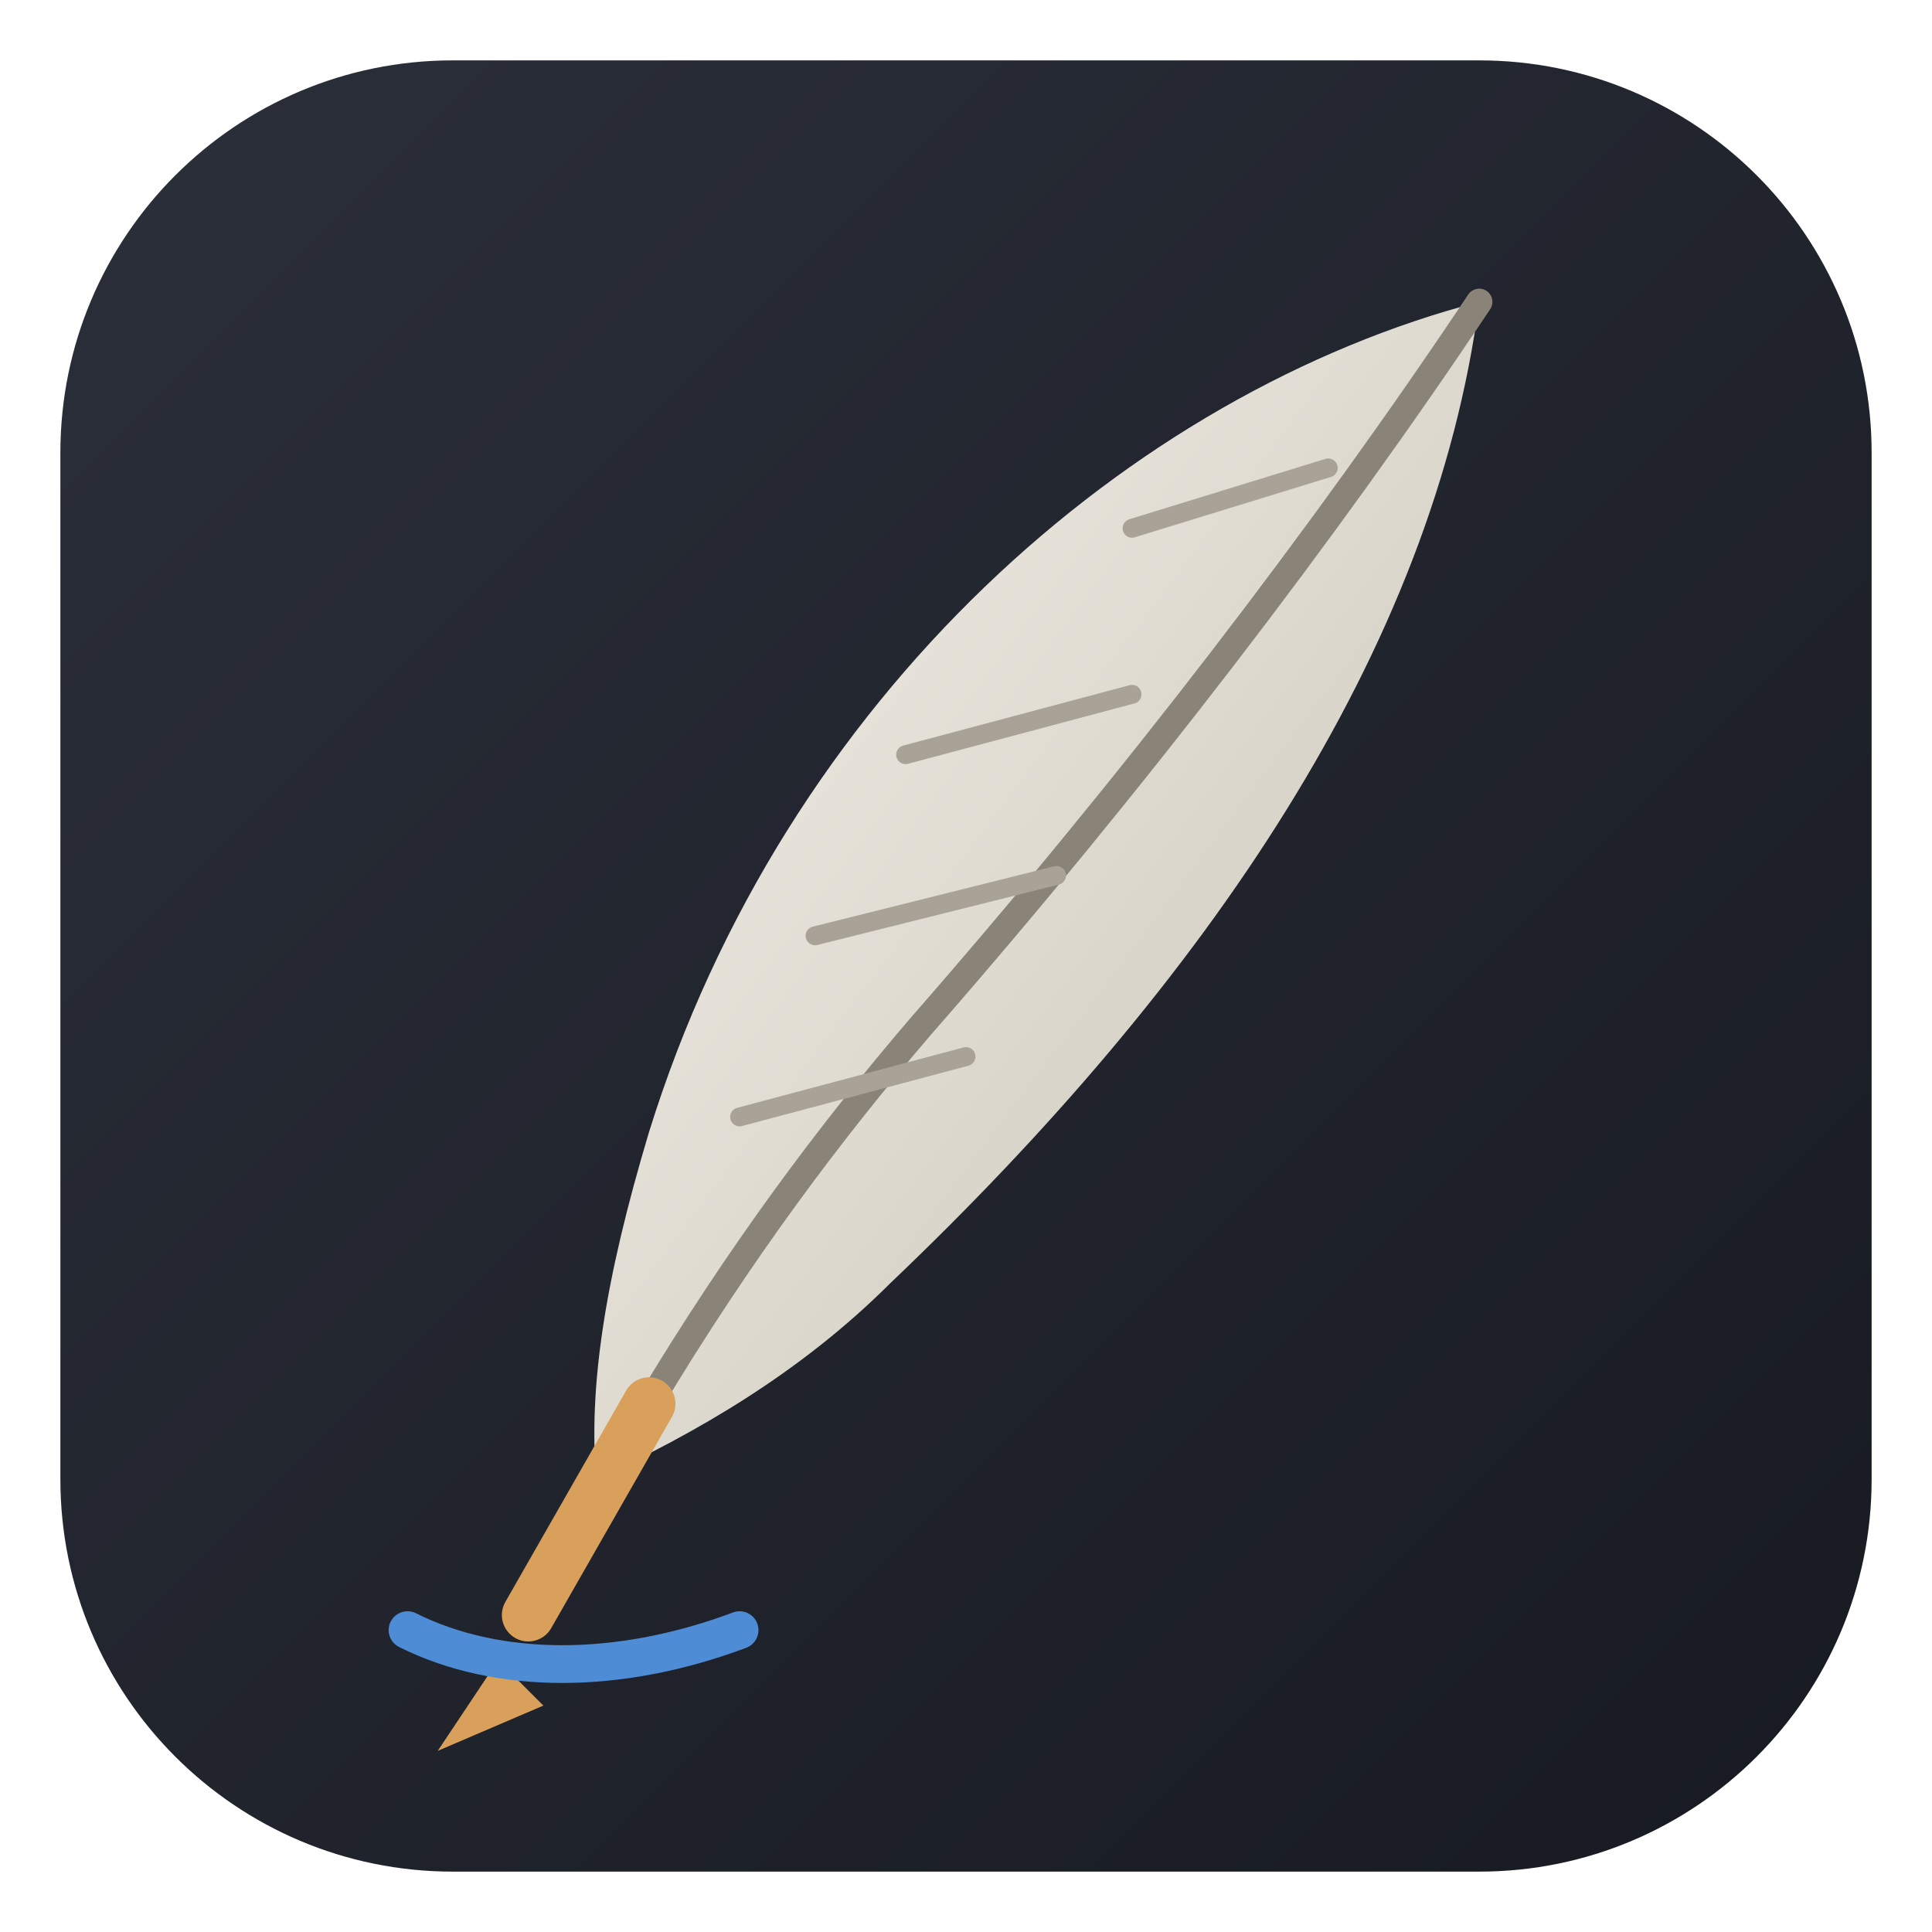
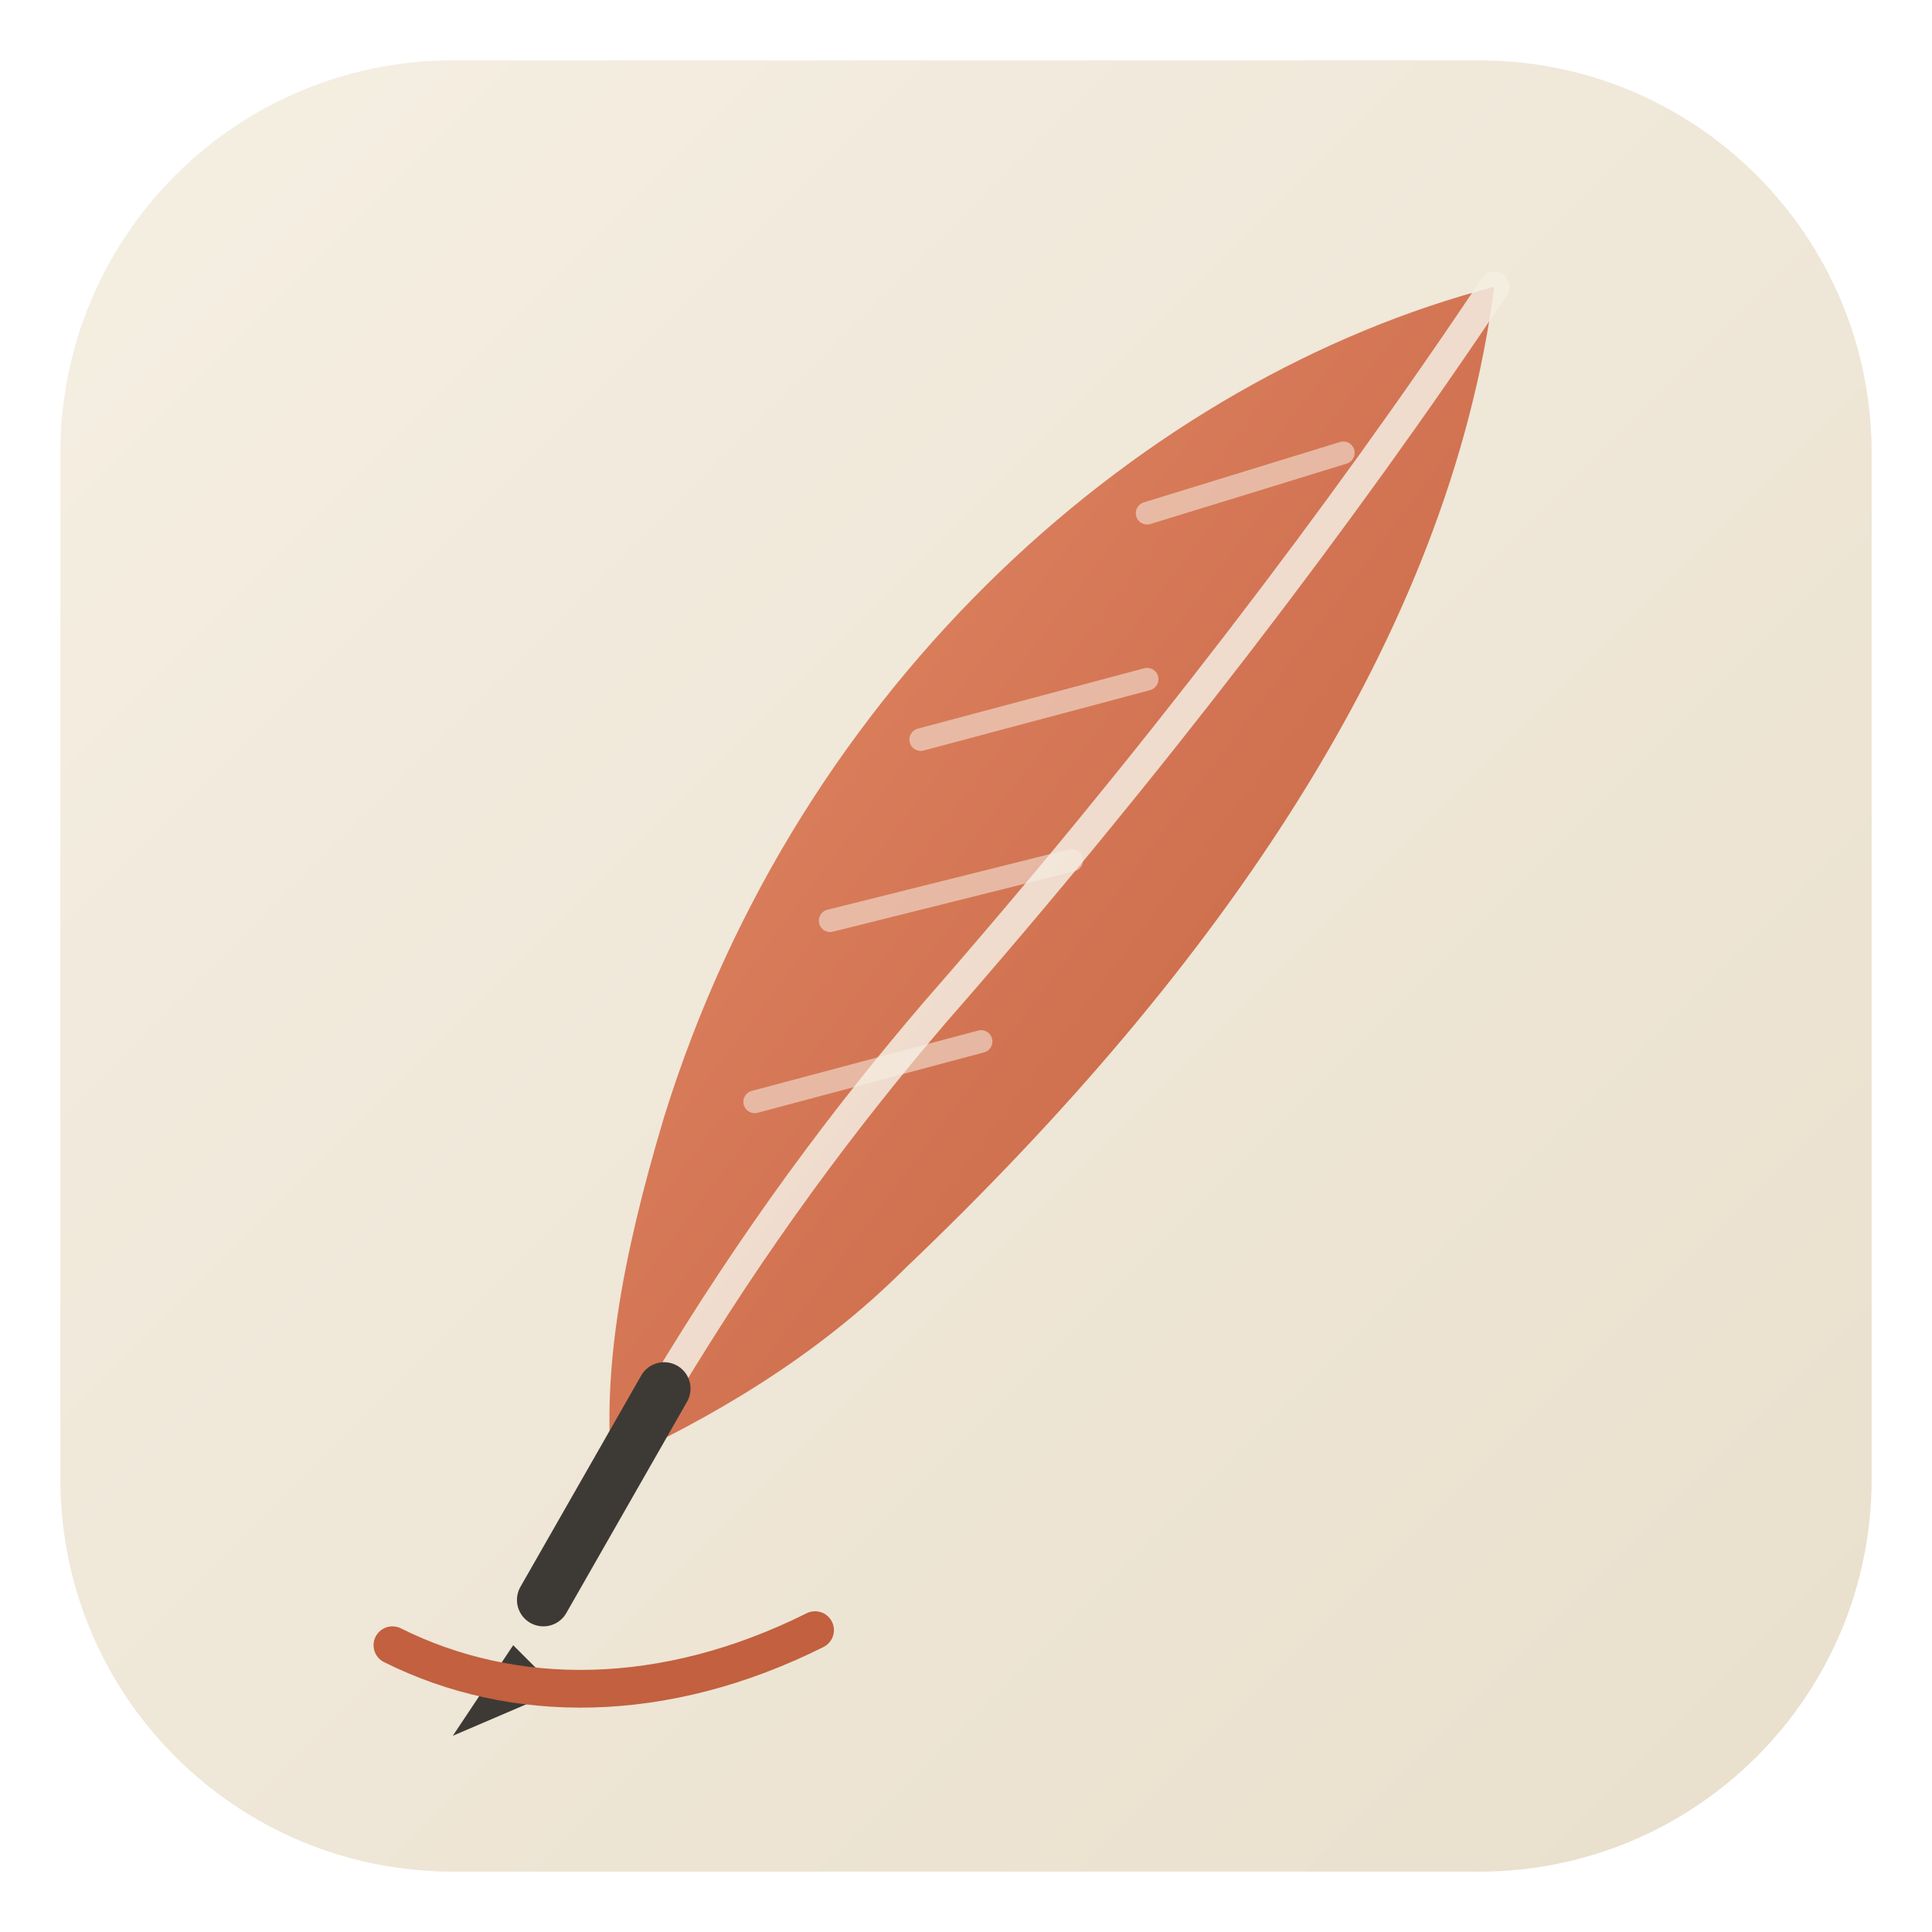
<svg xmlns="http://www.w3.org/2000/svg" viewBox="0 0 256 256">
  <defs>
    <linearGradient id="bg" x1="0" y1="0" x2="1" y2="1">
-       <stop offset="0" stop-color="#2b2f3a" />
-       <stop offset="1" stop-color="#171a21" />
+       <stop offset="0" stop-color="#f5efe3" />
+       <stop offset="1" stop-color="#e9dfcc" />
    </linearGradient>
    <linearGradient id="vane" x1="0" y1="0" x2="1" y2="1">
-       <stop offset="0" stop-color="#f4f1ea" />
-       <stop offset="1" stop-color="#c9c3b6" />
+       <stop offset="0" stop-color="#e48a68" />
+       <stop offset="1" stop-color="#c2603f" />
    </linearGradient>
  </defs>
  <rect x="8" y="8" width="240" height="240" rx="52" fill="url(#bg)" />
-   <path d="M196 40 C150 52 104 92 86 150 C80 170 78 184 79 196 C92 190 106 182 118 170 C160 130 190 86 196 40 Z" fill="url(#vane)" />
-   <path d="M196 40 C176 70 150 104 122 136 C110 150 98 166 86 186" fill="none" stroke="#8a8478" stroke-width="3.5" stroke-linecap="round" />
-   <path d="M120 100 L150 92 M108 124 L140 116 M98 148 L128 140 M150 70 L176 62" stroke="#a9a397" stroke-width="2.5" stroke-linecap="round" />
-   <path d="M86 186 L70 214" stroke="#d9a05b" stroke-width="7" stroke-linecap="round" />
-   <path d="M66 220 L58 232 L72 226 Z" fill="#d9a05b" />
-   <path d="M54 216 C66 222 82 222 98 216" fill="none" stroke="#4f8cd6" stroke-width="5" stroke-linecap="round" />
+   <path d="M198 38 C152 50 106 90 88 148 C82 168 80 182 81 194 C94 188 108 180 120 168 C162 128 192 84 198 38 Z" fill="url(#vane)" />
+   <path d="M198 38 C178 68 152 102 124 134 C112 148 100 164 88 184" fill="none" stroke="#f5efe3" stroke-width="4" stroke-linecap="round" opacity="0.85" />
+   <path d="M122 98 L152 90 M110 122 L142 114 M100 146 L130 138 M152 68 L178 60" stroke="#f5efe3" stroke-width="3" stroke-linecap="round" opacity="0.55" />
+   <path d="M88 184 L72 212" stroke="#3d3a35" stroke-width="7" stroke-linecap="round" />
+   <path d="M68 218 L60 230 L74 224 Z" fill="#3d3a35" />
+   <path d="M52 218 C68 226 88 226 108 216" fill="none" stroke="#c2603f" stroke-width="5" stroke-linecap="round" />
</svg>
